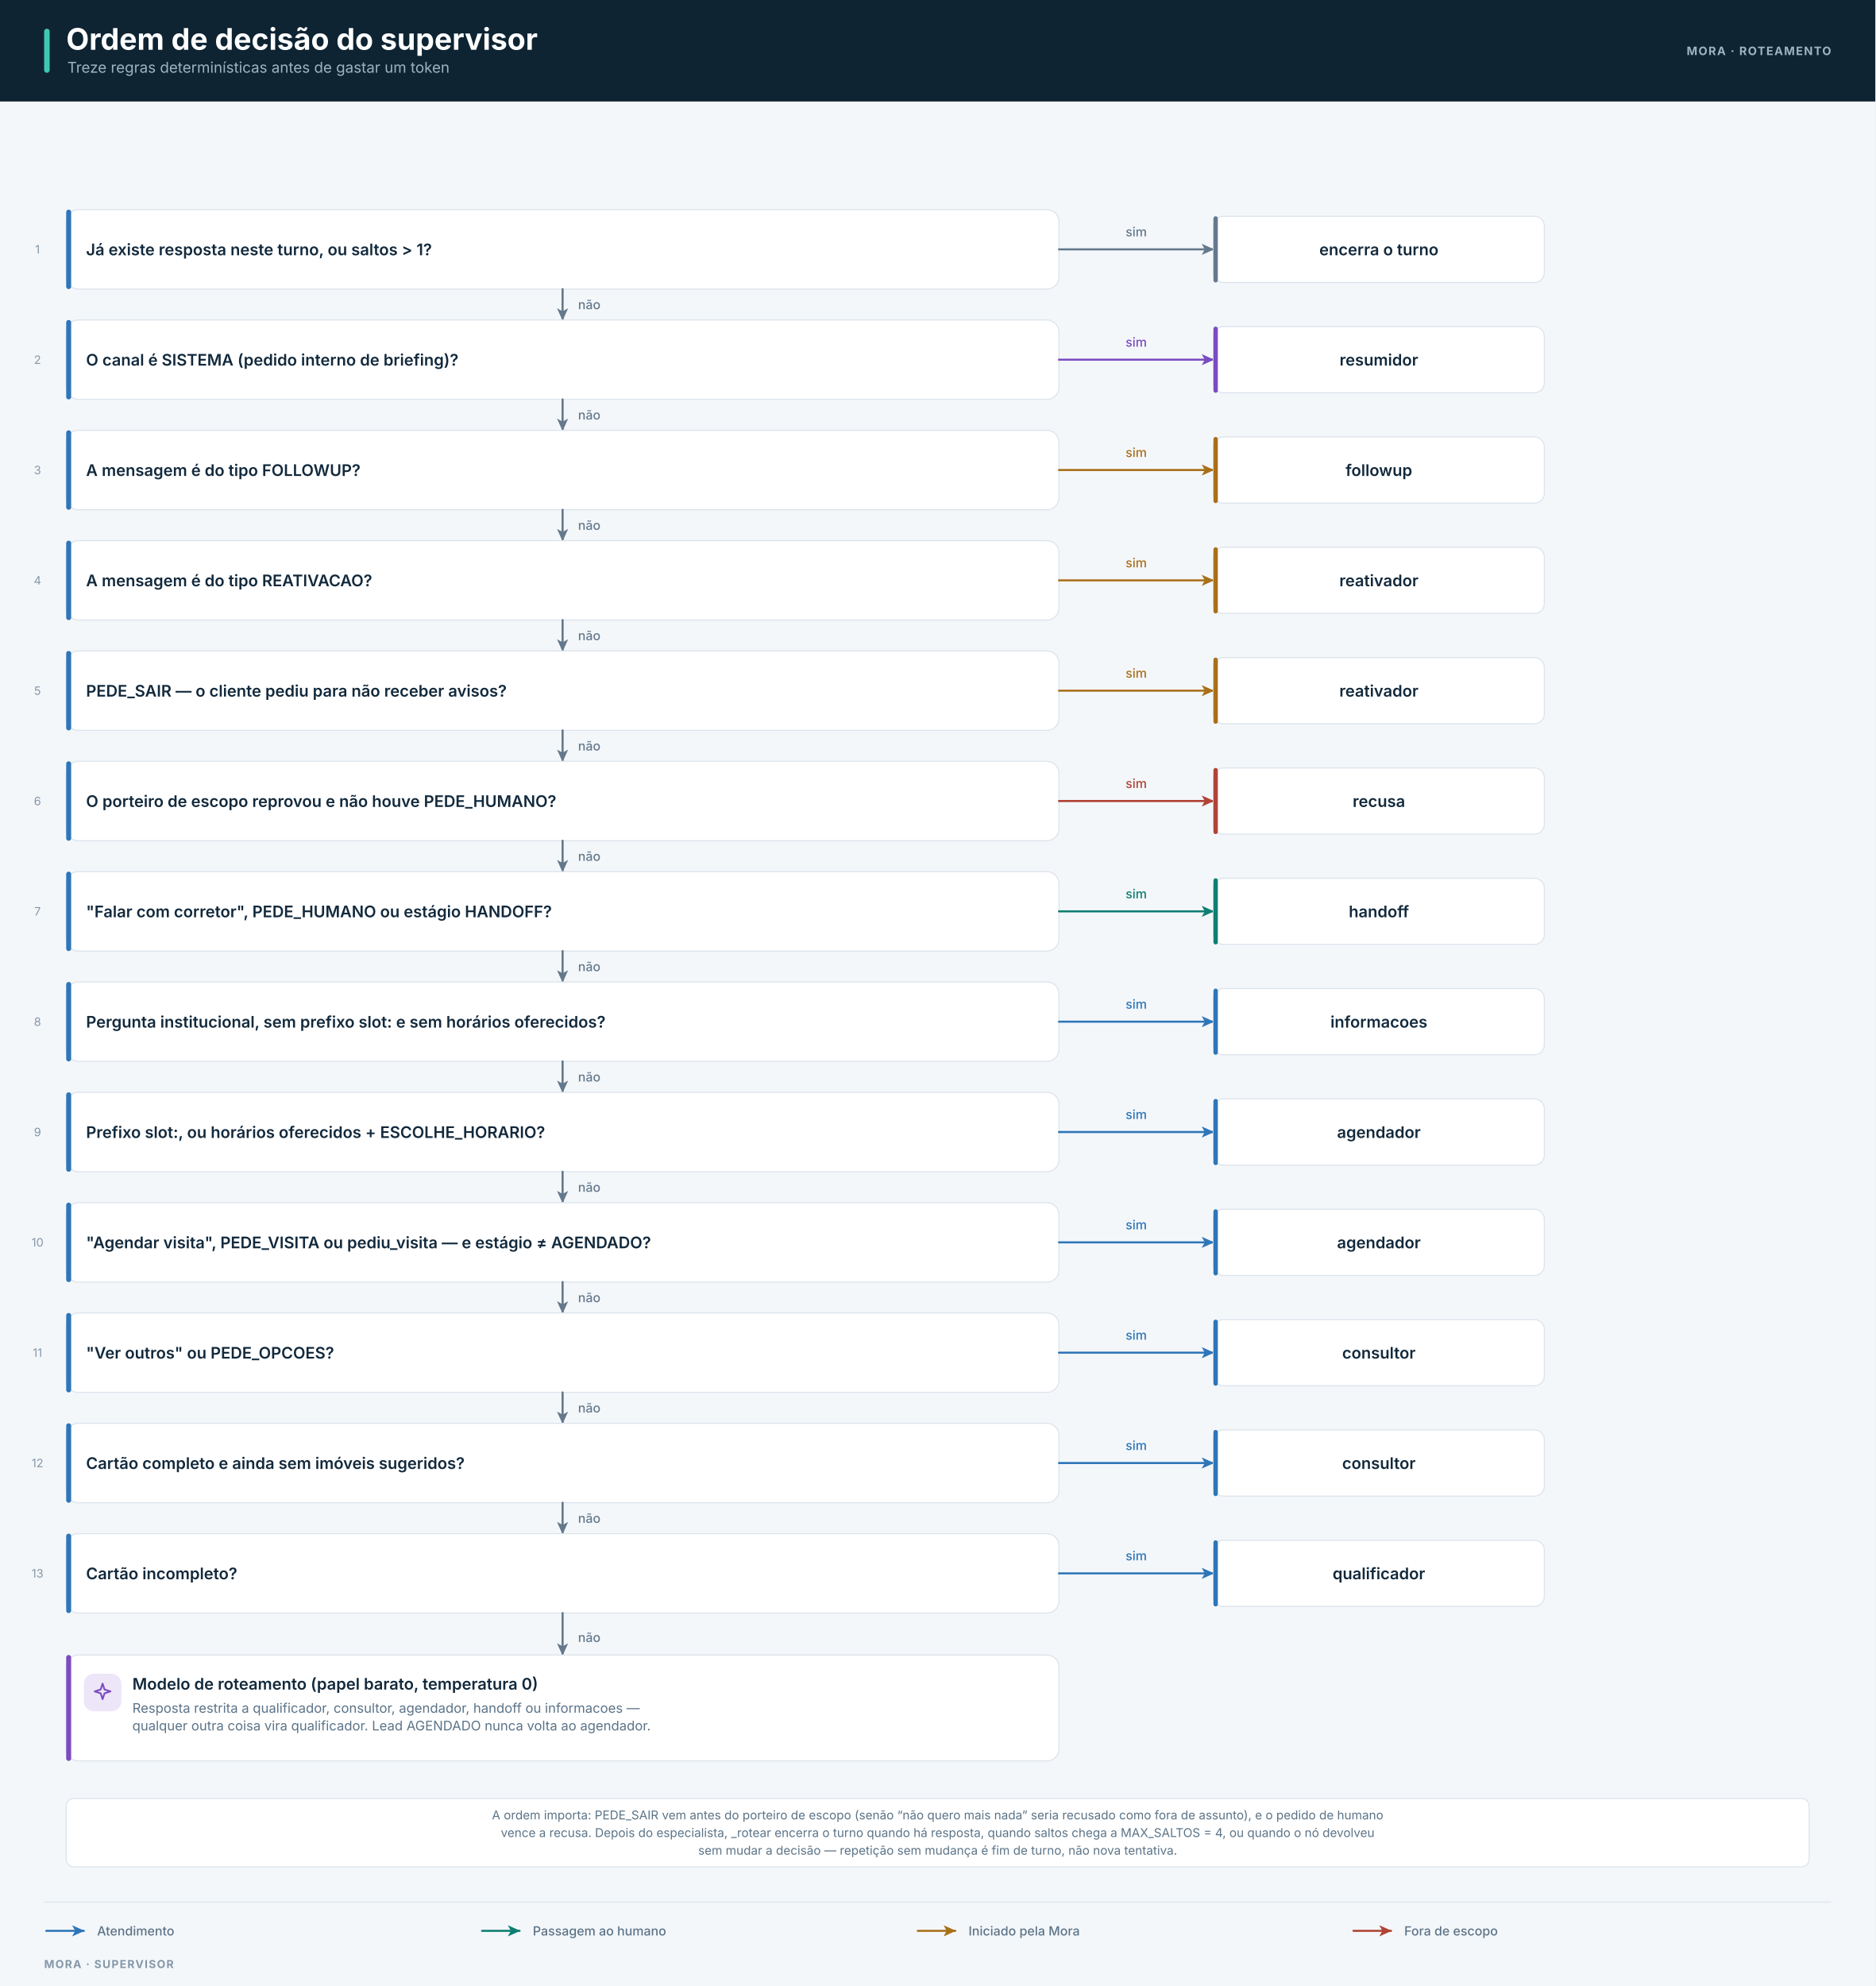
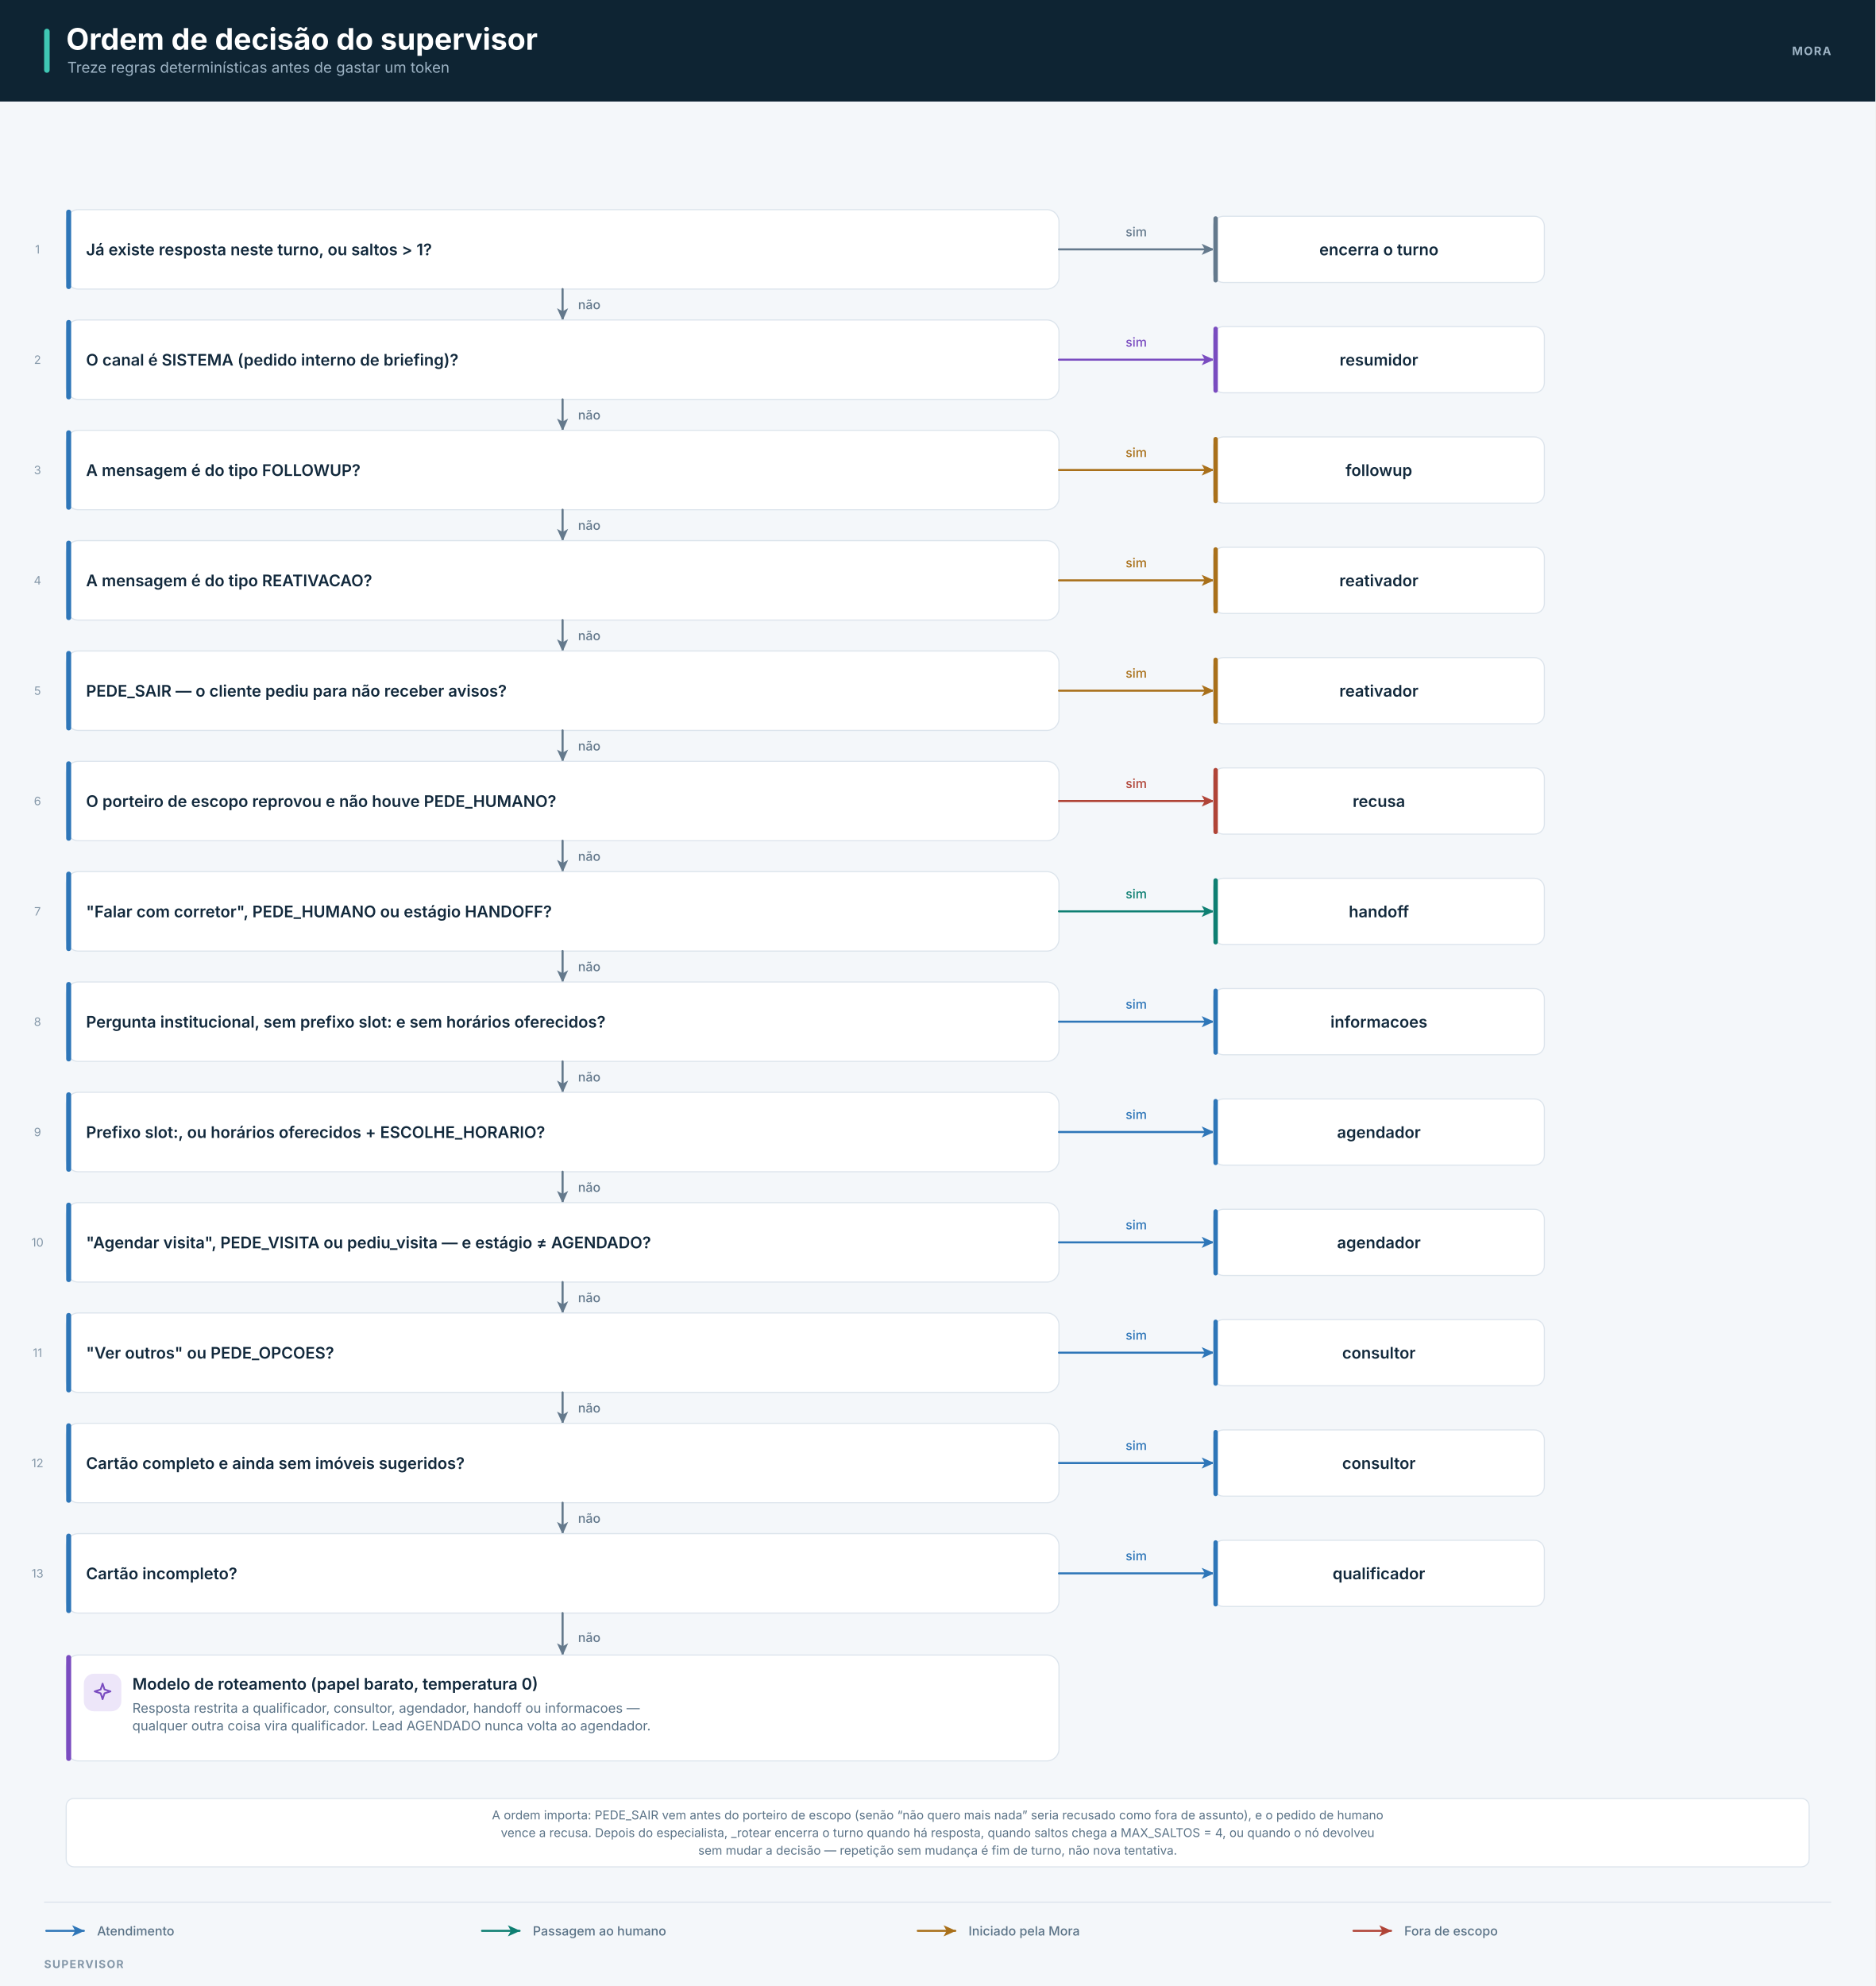
<svg xmlns="http://www.w3.org/2000/svg" viewBox="0 0 1700 1800" width="1700" height="1800" role="img" aria-label="Escada de decisão do supervisor: cada regra é avaliada na ordem; a primeira que casa define o especialista, e só o que sobra vai ao modelo de roteamento.">
  <style>
  text{font-family:Inter,'Segoe UI',system-ui,-apple-system,'Helvetica Neue',Arial,sans-serif;dominant-baseline:middle}
  .t-tit{font-size:17px;font-weight:600;fill:#12293C}
  .t-tit-s{font-size:14.5px;font-weight:600;fill:#12293C}
  .t-sub{font-size:12px;font-weight:400;fill:#5B7387}
  .t-sub-s{font-size:11px;font-weight:400;fill:#5B7387}
  .t-mini{font-size:10.5px;font-weight:400;fill:#8497A8}
  .t-grp{font-size:12px;font-weight:700;fill:#2C5F84;letter-spacing:.07em}
  .t-grp-s{font-size:11px;font-weight:400;fill:#8497A8}
  .t-seta{font-size:11.5px;font-weight:500}
  .t-leg{font-size:11.5px;font-weight:500;fill:#5B7387}
  .t-rod{font-size:10px;font-weight:700;fill:#8497A8;letter-spacing:.09em}
  .t-cab{font-size:27px;font-weight:700;fill:#FFFFFF}
  .t-cab-s{font-size:13.5px;font-weight:400;fill:#9DB3C4}
  .t-cab-r{font-size:10.5px;font-weight:700;fill:#9DB3C4;letter-spacing:.09em}
  .cartao{fill:#FFFFFF;stroke:#DCE4EC;stroke-width:1}
  .grupo{fill:#E9F1F8;stroke:#D5E2EE;stroke-width:1}
  .linha{stroke:#DCE4EC;stroke-width:1}
  .s-azul{stroke:#2E76B8} .f-azul{fill:#2E76B8} .x-azul{fill:#2E76B8}
  .s-verde{stroke:#0E7F72} .f-verde{fill:#0E7F72} .x-verde{fill:#0E7F72}
  .s-roxo{stroke:#7A4CC0} .f-roxo{fill:#7A4CC0} .x-roxo{fill:#7A4CC0}
  .s-cinza{stroke:#64798C} .f-cinza{fill:#64798C} .x-cinza{fill:#64798C}
  .s-ambar{stroke:#A9701A} .f-ambar{fill:#A9701A} .x-ambar{fill:#A9701A}
  .s-vermelho{stroke:#B04437} .f-vermelho{fill:#B04437} .x-vermelho{fill:#B04437}
  .s-tinta2{stroke:#5B7387} .f-tinta2{fill:#5B7387} .x-tinta2{fill:#5B7387}
  .aresta{fill:none;stroke-width:1.9;stroke-linecap:round;stroke-linejoin:round}
</style>
  <defs>
    <marker id="p-azul" viewBox="0 0 10 10" refX="8.5" refY="5" markerWidth="7" markerHeight="7" orient="auto-start-reverse">
      <path d="M0.5 1.2 9 5 0.5 8.8 2.6 5z" class="f-azul" />
    </marker>
    <marker id="p-verde" viewBox="0 0 10 10" refX="8.5" refY="5" markerWidth="7" markerHeight="7" orient="auto-start-reverse">
      <path d="M0.5 1.2 9 5 0.5 8.8 2.6 5z" class="f-verde" />
    </marker>
    <marker id="p-roxo" viewBox="0 0 10 10" refX="8.5" refY="5" markerWidth="7" markerHeight="7" orient="auto-start-reverse">
      <path d="M0.5 1.2 9 5 0.5 8.8 2.6 5z" class="f-roxo" />
    </marker>
    <marker id="p-cinza" viewBox="0 0 10 10" refX="8.5" refY="5" markerWidth="7" markerHeight="7" orient="auto-start-reverse">
      <path d="M0.5 1.2 9 5 0.5 8.8 2.6 5z" class="f-cinza" />
    </marker>
    <marker id="p-ambar" viewBox="0 0 10 10" refX="8.5" refY="5" markerWidth="7" markerHeight="7" orient="auto-start-reverse">
      <path d="M0.5 1.2 9 5 0.5 8.8 2.6 5z" class="f-ambar" />
    </marker>
    <marker id="p-vermelho" viewBox="0 0 10 10" refX="8.5" refY="5" markerWidth="7" markerHeight="7" orient="auto-start-reverse">
      <path d="M0.5 1.2 9 5 0.5 8.8 2.6 5z" class="f-vermelho" />
    </marker>
    <marker id="p-tinta2" viewBox="0 0 10 10" refX="8.5" refY="5" markerWidth="7" markerHeight="7" orient="auto-start-reverse">
      <path d="M0.5 1.2 9 5 0.5 8.8 2.6 5z" class="f-tinta2" />
    </marker>
  </defs>
  <rect width="1700" height="1800" fill="#F4F7FA" />
  <rect width="1700" height="92" fill="#0E2433" />
  <rect x="40" y="26" width="5" height="40" rx="2.5" fill="#3FC7B4" />
  <text x="60" y="35.0" class="t-cab">Ordem de decisão do supervisor</text>
  <text x="61" y="61.0" class="t-cab-s">Treze regras determinísticas antes de gastar um token</text>
-   <text x="1660" y="46.0" class="t-cab-r" text-anchor="end">MORA · ROTEAMENTO</text>
+   <text x="1660" y="46.0" class="t-cab-r" text-anchor="end">MORA</text>
  <rect x="60" y="190" width="900" height="72" rx="11" class="cartao" />
  <rect x="60" y="190" width="4.5" height="72" rx="2.2" class="f-azul" />
  <text x="78" y="226.0" class="t-tit-s">Já existe resposta neste turno, ou saltos &gt; 1?</text>
  <text x="34" y="226" class="t-mini" text-anchor="middle">1</text>
  <path d="M960.0 226.0 L1100.0 226.0" class="aresta s-cinza" marker-end="url(#p-cinza)" />
  <text x="1030" y="210" class="t-seta x-cinza" text-anchor="middle">sim</text>
  <rect x="1100" y="196" width="300" height="60" rx="9" class="cartao" />
  <rect x="1100" y="196" width="4" height="60" rx="2" class="f-cinza" />
  <text x="1250.0" y="226.0" class="t-tit-s" text-anchor="middle">encerra o turno</text>
  <path d="M510.0 262.0 L510.0 290.0" class="aresta s-cinza" marker-end="url(#p-cinza)" />
  <text x="524" y="276" class="t-seta x-cinza" text-anchor="start">não</text>
  <rect x="60" y="290" width="900" height="72" rx="11" class="cartao" />
  <rect x="60" y="290" width="4.5" height="72" rx="2.2" class="f-azul" />
  <text x="78" y="326.0" class="t-tit-s">O canal é SISTEMA (pedido interno de briefing)?</text>
  <text x="34" y="326" class="t-mini" text-anchor="middle">2</text>
  <path d="M960.0 326.0 L1100.0 326.0" class="aresta s-roxo" marker-end="url(#p-roxo)" />
  <text x="1030" y="310" class="t-seta x-roxo" text-anchor="middle">sim</text>
  <rect x="1100" y="296" width="300" height="60" rx="9" class="cartao" />
  <rect x="1100" y="296" width="4" height="60" rx="2" class="f-roxo" />
  <text x="1250.0" y="326.0" class="t-tit-s" text-anchor="middle">resumidor</text>
  <path d="M510.0 362.0 L510.0 390.0" class="aresta s-cinza" marker-end="url(#p-cinza)" />
  <text x="524" y="376" class="t-seta x-cinza" text-anchor="start">não</text>
  <rect x="60" y="390" width="900" height="72" rx="11" class="cartao" />
  <rect x="60" y="390" width="4.5" height="72" rx="2.2" class="f-azul" />
  <text x="78" y="426.0" class="t-tit-s">A mensagem é do tipo FOLLOWUP?</text>
  <text x="34" y="426" class="t-mini" text-anchor="middle">3</text>
  <path d="M960.0 426.0 L1100.0 426.0" class="aresta s-ambar" marker-end="url(#p-ambar)" />
  <text x="1030" y="410" class="t-seta x-ambar" text-anchor="middle">sim</text>
  <rect x="1100" y="396" width="300" height="60" rx="9" class="cartao" />
  <rect x="1100" y="396" width="4" height="60" rx="2" class="f-ambar" />
  <text x="1250.0" y="426.0" class="t-tit-s" text-anchor="middle">followup</text>
  <path d="M510.0 462.0 L510.0 490.0" class="aresta s-cinza" marker-end="url(#p-cinza)" />
  <text x="524" y="476" class="t-seta x-cinza" text-anchor="start">não</text>
  <rect x="60" y="490" width="900" height="72" rx="11" class="cartao" />
  <rect x="60" y="490" width="4.5" height="72" rx="2.2" class="f-azul" />
  <text x="78" y="526.0" class="t-tit-s">A mensagem é do tipo REATIVACAO?</text>
  <text x="34" y="526" class="t-mini" text-anchor="middle">4</text>
  <path d="M960.0 526.0 L1100.0 526.0" class="aresta s-ambar" marker-end="url(#p-ambar)" />
  <text x="1030" y="510" class="t-seta x-ambar" text-anchor="middle">sim</text>
  <rect x="1100" y="496" width="300" height="60" rx="9" class="cartao" />
  <rect x="1100" y="496" width="4" height="60" rx="2" class="f-ambar" />
  <text x="1250.0" y="526.0" class="t-tit-s" text-anchor="middle">reativador</text>
  <path d="M510.0 562.0 L510.0 590.0" class="aresta s-cinza" marker-end="url(#p-cinza)" />
  <text x="524" y="576" class="t-seta x-cinza" text-anchor="start">não</text>
  <rect x="60" y="590" width="900" height="72" rx="11" class="cartao" />
  <rect x="60" y="590" width="4.5" height="72" rx="2.2" class="f-azul" />
  <text x="78" y="626.0" class="t-tit-s">PEDE_SAIR — o cliente pediu para não receber avisos?</text>
  <text x="34" y="626" class="t-mini" text-anchor="middle">5</text>
  <path d="M960.0 626.0 L1100.0 626.0" class="aresta s-ambar" marker-end="url(#p-ambar)" />
  <text x="1030" y="610" class="t-seta x-ambar" text-anchor="middle">sim</text>
  <rect x="1100" y="596" width="300" height="60" rx="9" class="cartao" />
  <rect x="1100" y="596" width="4" height="60" rx="2" class="f-ambar" />
  <text x="1250.0" y="626.0" class="t-tit-s" text-anchor="middle">reativador</text>
  <path d="M510.0 662.0 L510.0 690.0" class="aresta s-cinza" marker-end="url(#p-cinza)" />
  <text x="524" y="676" class="t-seta x-cinza" text-anchor="start">não</text>
  <rect x="60" y="690" width="900" height="72" rx="11" class="cartao" />
  <rect x="60" y="690" width="4.5" height="72" rx="2.2" class="f-azul" />
  <text x="78" y="726.0" class="t-tit-s">O porteiro de escopo reprovou e não houve PEDE_HUMANO?</text>
  <text x="34" y="726" class="t-mini" text-anchor="middle">6</text>
  <path d="M960.0 726.0 L1100.0 726.0" class="aresta s-vermelho" marker-end="url(#p-vermelho)" />
  <text x="1030" y="710" class="t-seta x-vermelho" text-anchor="middle">sim</text>
  <rect x="1100" y="696" width="300" height="60" rx="9" class="cartao" />
  <rect x="1100" y="696" width="4" height="60" rx="2" class="f-vermelho" />
  <text x="1250.0" y="726.0" class="t-tit-s" text-anchor="middle">recusa</text>
  <path d="M510.0 762.0 L510.0 790.0" class="aresta s-cinza" marker-end="url(#p-cinza)" />
  <text x="524" y="776" class="t-seta x-cinza" text-anchor="start">não</text>
  <rect x="60" y="790" width="900" height="72" rx="11" class="cartao" />
  <rect x="60" y="790" width="4.5" height="72" rx="2.2" class="f-azul" />
  <text x="78" y="826.0" class="t-tit-s">"Falar com corretor", PEDE_HUMANO ou estágio HANDOFF?</text>
  <text x="34" y="826" class="t-mini" text-anchor="middle">7</text>
  <path d="M960.0 826.0 L1100.0 826.0" class="aresta s-verde" marker-end="url(#p-verde)" />
  <text x="1030" y="810" class="t-seta x-verde" text-anchor="middle">sim</text>
  <rect x="1100" y="796" width="300" height="60" rx="9" class="cartao" />
  <rect x="1100" y="796" width="4" height="60" rx="2" class="f-verde" />
  <text x="1250.0" y="826.0" class="t-tit-s" text-anchor="middle">handoff</text>
  <path d="M510.0 862.0 L510.0 890.0" class="aresta s-cinza" marker-end="url(#p-cinza)" />
  <text x="524" y="876" class="t-seta x-cinza" text-anchor="start">não</text>
  <rect x="60" y="890" width="900" height="72" rx="11" class="cartao" />
  <rect x="60" y="890" width="4.5" height="72" rx="2.2" class="f-azul" />
  <text x="78" y="926.0" class="t-tit-s">Pergunta institucional, sem prefixo slot: e sem horários oferecidos?</text>
  <text x="34" y="926" class="t-mini" text-anchor="middle">8</text>
  <path d="M960.0 926.0 L1100.0 926.0" class="aresta s-azul" marker-end="url(#p-azul)" />
  <text x="1030" y="910" class="t-seta x-azul" text-anchor="middle">sim</text>
  <rect x="1100" y="896" width="300" height="60" rx="9" class="cartao" />
  <rect x="1100" y="896" width="4" height="60" rx="2" class="f-azul" />
  <text x="1250.0" y="926.0" class="t-tit-s" text-anchor="middle">informacoes</text>
  <path d="M510.0 962.0 L510.0 990.0" class="aresta s-cinza" marker-end="url(#p-cinza)" />
  <text x="524" y="976" class="t-seta x-cinza" text-anchor="start">não</text>
  <rect x="60" y="990" width="900" height="72" rx="11" class="cartao" />
  <rect x="60" y="990" width="4.5" height="72" rx="2.2" class="f-azul" />
  <text x="78" y="1026.0" class="t-tit-s">Prefixo slot:, ou horários oferecidos + ESCOLHE_HORARIO?</text>
  <text x="34" y="1026" class="t-mini" text-anchor="middle">9</text>
  <path d="M960.0 1026.0 L1100.0 1026.0" class="aresta s-azul" marker-end="url(#p-azul)" />
  <text x="1030" y="1010" class="t-seta x-azul" text-anchor="middle">sim</text>
  <rect x="1100" y="996" width="300" height="60" rx="9" class="cartao" />
  <rect x="1100" y="996" width="4" height="60" rx="2" class="f-azul" />
  <text x="1250.0" y="1026.0" class="t-tit-s" text-anchor="middle">agendador</text>
  <path d="M510.0 1062.0 L510.0 1090.0" class="aresta s-cinza" marker-end="url(#p-cinza)" />
  <text x="524" y="1076" class="t-seta x-cinza" text-anchor="start">não</text>
  <rect x="60" y="1090" width="900" height="72" rx="11" class="cartao" />
  <rect x="60" y="1090" width="4.5" height="72" rx="2.2" class="f-azul" />
  <text x="78" y="1126.0" class="t-tit-s">"Agendar visita", PEDE_VISITA ou pediu_visita — e estágio ≠ AGENDADO?</text>
  <text x="34" y="1126" class="t-mini" text-anchor="middle">10</text>
  <path d="M960.0 1126.0 L1100.0 1126.0" class="aresta s-azul" marker-end="url(#p-azul)" />
  <text x="1030" y="1110" class="t-seta x-azul" text-anchor="middle">sim</text>
  <rect x="1100" y="1096" width="300" height="60" rx="9" class="cartao" />
  <rect x="1100" y="1096" width="4" height="60" rx="2" class="f-azul" />
  <text x="1250.0" y="1126.0" class="t-tit-s" text-anchor="middle">agendador</text>
  <path d="M510.0 1162.0 L510.0 1190.0" class="aresta s-cinza" marker-end="url(#p-cinza)" />
  <text x="524" y="1176" class="t-seta x-cinza" text-anchor="start">não</text>
  <rect x="60" y="1190" width="900" height="72" rx="11" class="cartao" />
  <rect x="60" y="1190" width="4.5" height="72" rx="2.2" class="f-azul" />
  <text x="78" y="1226.0" class="t-tit-s">"Ver outros" ou PEDE_OPCOES?</text>
  <text x="34" y="1226" class="t-mini" text-anchor="middle">11</text>
  <path d="M960.0 1226.0 L1100.0 1226.0" class="aresta s-azul" marker-end="url(#p-azul)" />
  <text x="1030" y="1210" class="t-seta x-azul" text-anchor="middle">sim</text>
  <rect x="1100" y="1196" width="300" height="60" rx="9" class="cartao" />
  <rect x="1100" y="1196" width="4" height="60" rx="2" class="f-azul" />
  <text x="1250.0" y="1226.0" class="t-tit-s" text-anchor="middle">consultor</text>
  <path d="M510.0 1262.0 L510.0 1290.0" class="aresta s-cinza" marker-end="url(#p-cinza)" />
  <text x="524" y="1276" class="t-seta x-cinza" text-anchor="start">não</text>
  <rect x="60" y="1290" width="900" height="72" rx="11" class="cartao" />
  <rect x="60" y="1290" width="4.5" height="72" rx="2.2" class="f-azul" />
  <text x="78" y="1326.0" class="t-tit-s">Cartão completo e ainda sem imóveis sugeridos?</text>
  <text x="34" y="1326" class="t-mini" text-anchor="middle">12</text>
  <path d="M960.0 1326.0 L1100.0 1326.0" class="aresta s-azul" marker-end="url(#p-azul)" />
  <text x="1030" y="1310" class="t-seta x-azul" text-anchor="middle">sim</text>
  <rect x="1100" y="1296" width="300" height="60" rx="9" class="cartao" />
  <rect x="1100" y="1296" width="4" height="60" rx="2" class="f-azul" />
  <text x="1250.0" y="1326.0" class="t-tit-s" text-anchor="middle">consultor</text>
  <path d="M510.0 1362.0 L510.0 1390.0" class="aresta s-cinza" marker-end="url(#p-cinza)" />
  <text x="524" y="1376" class="t-seta x-cinza" text-anchor="start">não</text>
  <rect x="60" y="1390" width="900" height="72" rx="11" class="cartao" />
  <rect x="60" y="1390" width="4.5" height="72" rx="2.2" class="f-azul" />
  <text x="78" y="1426.0" class="t-tit-s">Cartão incompleto?</text>
  <text x="34" y="1426" class="t-mini" text-anchor="middle">13</text>
  <path d="M960.0 1426.0 L1100.0 1426.0" class="aresta s-azul" marker-end="url(#p-azul)" />
  <text x="1030" y="1410" class="t-seta x-azul" text-anchor="middle">sim</text>
  <rect x="1100" y="1396" width="300" height="60" rx="9" class="cartao" />
  <rect x="1100" y="1396" width="4" height="60" rx="2" class="f-azul" />
  <text x="1250.0" y="1426.0" class="t-tit-s" text-anchor="middle">qualificador</text>
  <path d="M510.0 1462.0 L510.0 1500.0" class="aresta s-cinza" marker-end="url(#p-cinza)" />
  <text x="524" y="1484" class="t-seta x-cinza" text-anchor="start">não</text>
  <rect x="60" y="1500" width="900" height="96" rx="11" class="cartao" />
  <rect x="60" y="1500" width="4.5" height="96" rx="2.2" class="f-roxo" />
  <rect x="76" y="1517" width="34" height="34" rx="9" fill="#EDE6F9" />
  <g transform="translate(82.0,1523.0) scale(0.9167)" fill="none" stroke="#7A4CC0" stroke-width="1.7" stroke-linecap="round" stroke-linejoin="round">
    <path d="M12 3.2 13.9 9 19.8 10.9 13.9 12.8 12 18.6 10.1 12.8 4.2 10.9 10.1 9z" />
  </g>
  <text x="120" y="1526" class="t-tit-s">Modelo de roteamento (papel barato, temperatura 0)</text>
  <text x="120" y="1548" class="t-sub">Resposta restrita a qualificador, consultor, agendador, handoff ou informacoes —</text>
  <text x="120" y="1564" class="t-sub">qualquer outra coisa vira qualificador. Lead AGENDADO nunca volta ao agendador.</text>
  <rect x="60.0" y="1630" width="1580" height="62" rx="7" class="cartao" />
  <text x="850" y="1645" class="t-sub-s" text-anchor="middle">A ordem importa: PEDE_SAIR vem antes do porteiro de escopo (senão “não quero mais nada” seria recusado como fora de assunto), e o pedido de humano</text>
  <text x="850" y="1661" class="t-sub-s" text-anchor="middle">vence a recusa. Depois do especialista, _rotear encerra o turno quando há resposta, quando saltos chega a MAX_SALTOS = 4, ou quando o nó devolveu</text>
  <text x="850" y="1677" class="t-sub-s" text-anchor="middle">sem mudar a decisão — repetição sem mudança é fim de turno, não nova tentativa.</text>
  <line x1="40" y1="1724" x2="1660" y2="1724" class="linha" />
  <path d="M42.0 1750h34" class="aresta s-azul" marker-end="url(#p-azul)" />
  <text x="88.0" y="1750" class="t-leg">Atendimento</text>
  <path d="M437.0 1750h34" class="aresta s-verde" marker-end="url(#p-verde)" />
  <text x="483.0" y="1750" class="t-leg">Passagem ao humano</text>
  <path d="M832.0 1750h34" class="aresta s-ambar" marker-end="url(#p-ambar)" />
  <text x="878.0" y="1750" class="t-leg">Iniciado pela Mora</text>
  <path d="M1227.0 1750h34" class="aresta s-vermelho" marker-end="url(#p-vermelho)" />
  <text x="1273.0" y="1750" class="t-leg">Fora de escopo</text>
-   <text x="40" y="1780" class="t-rod">MORA · SUPERVISOR</text>
+   <text x="40" y="1780" class="t-rod">SUPERVISOR</text>
</svg>
